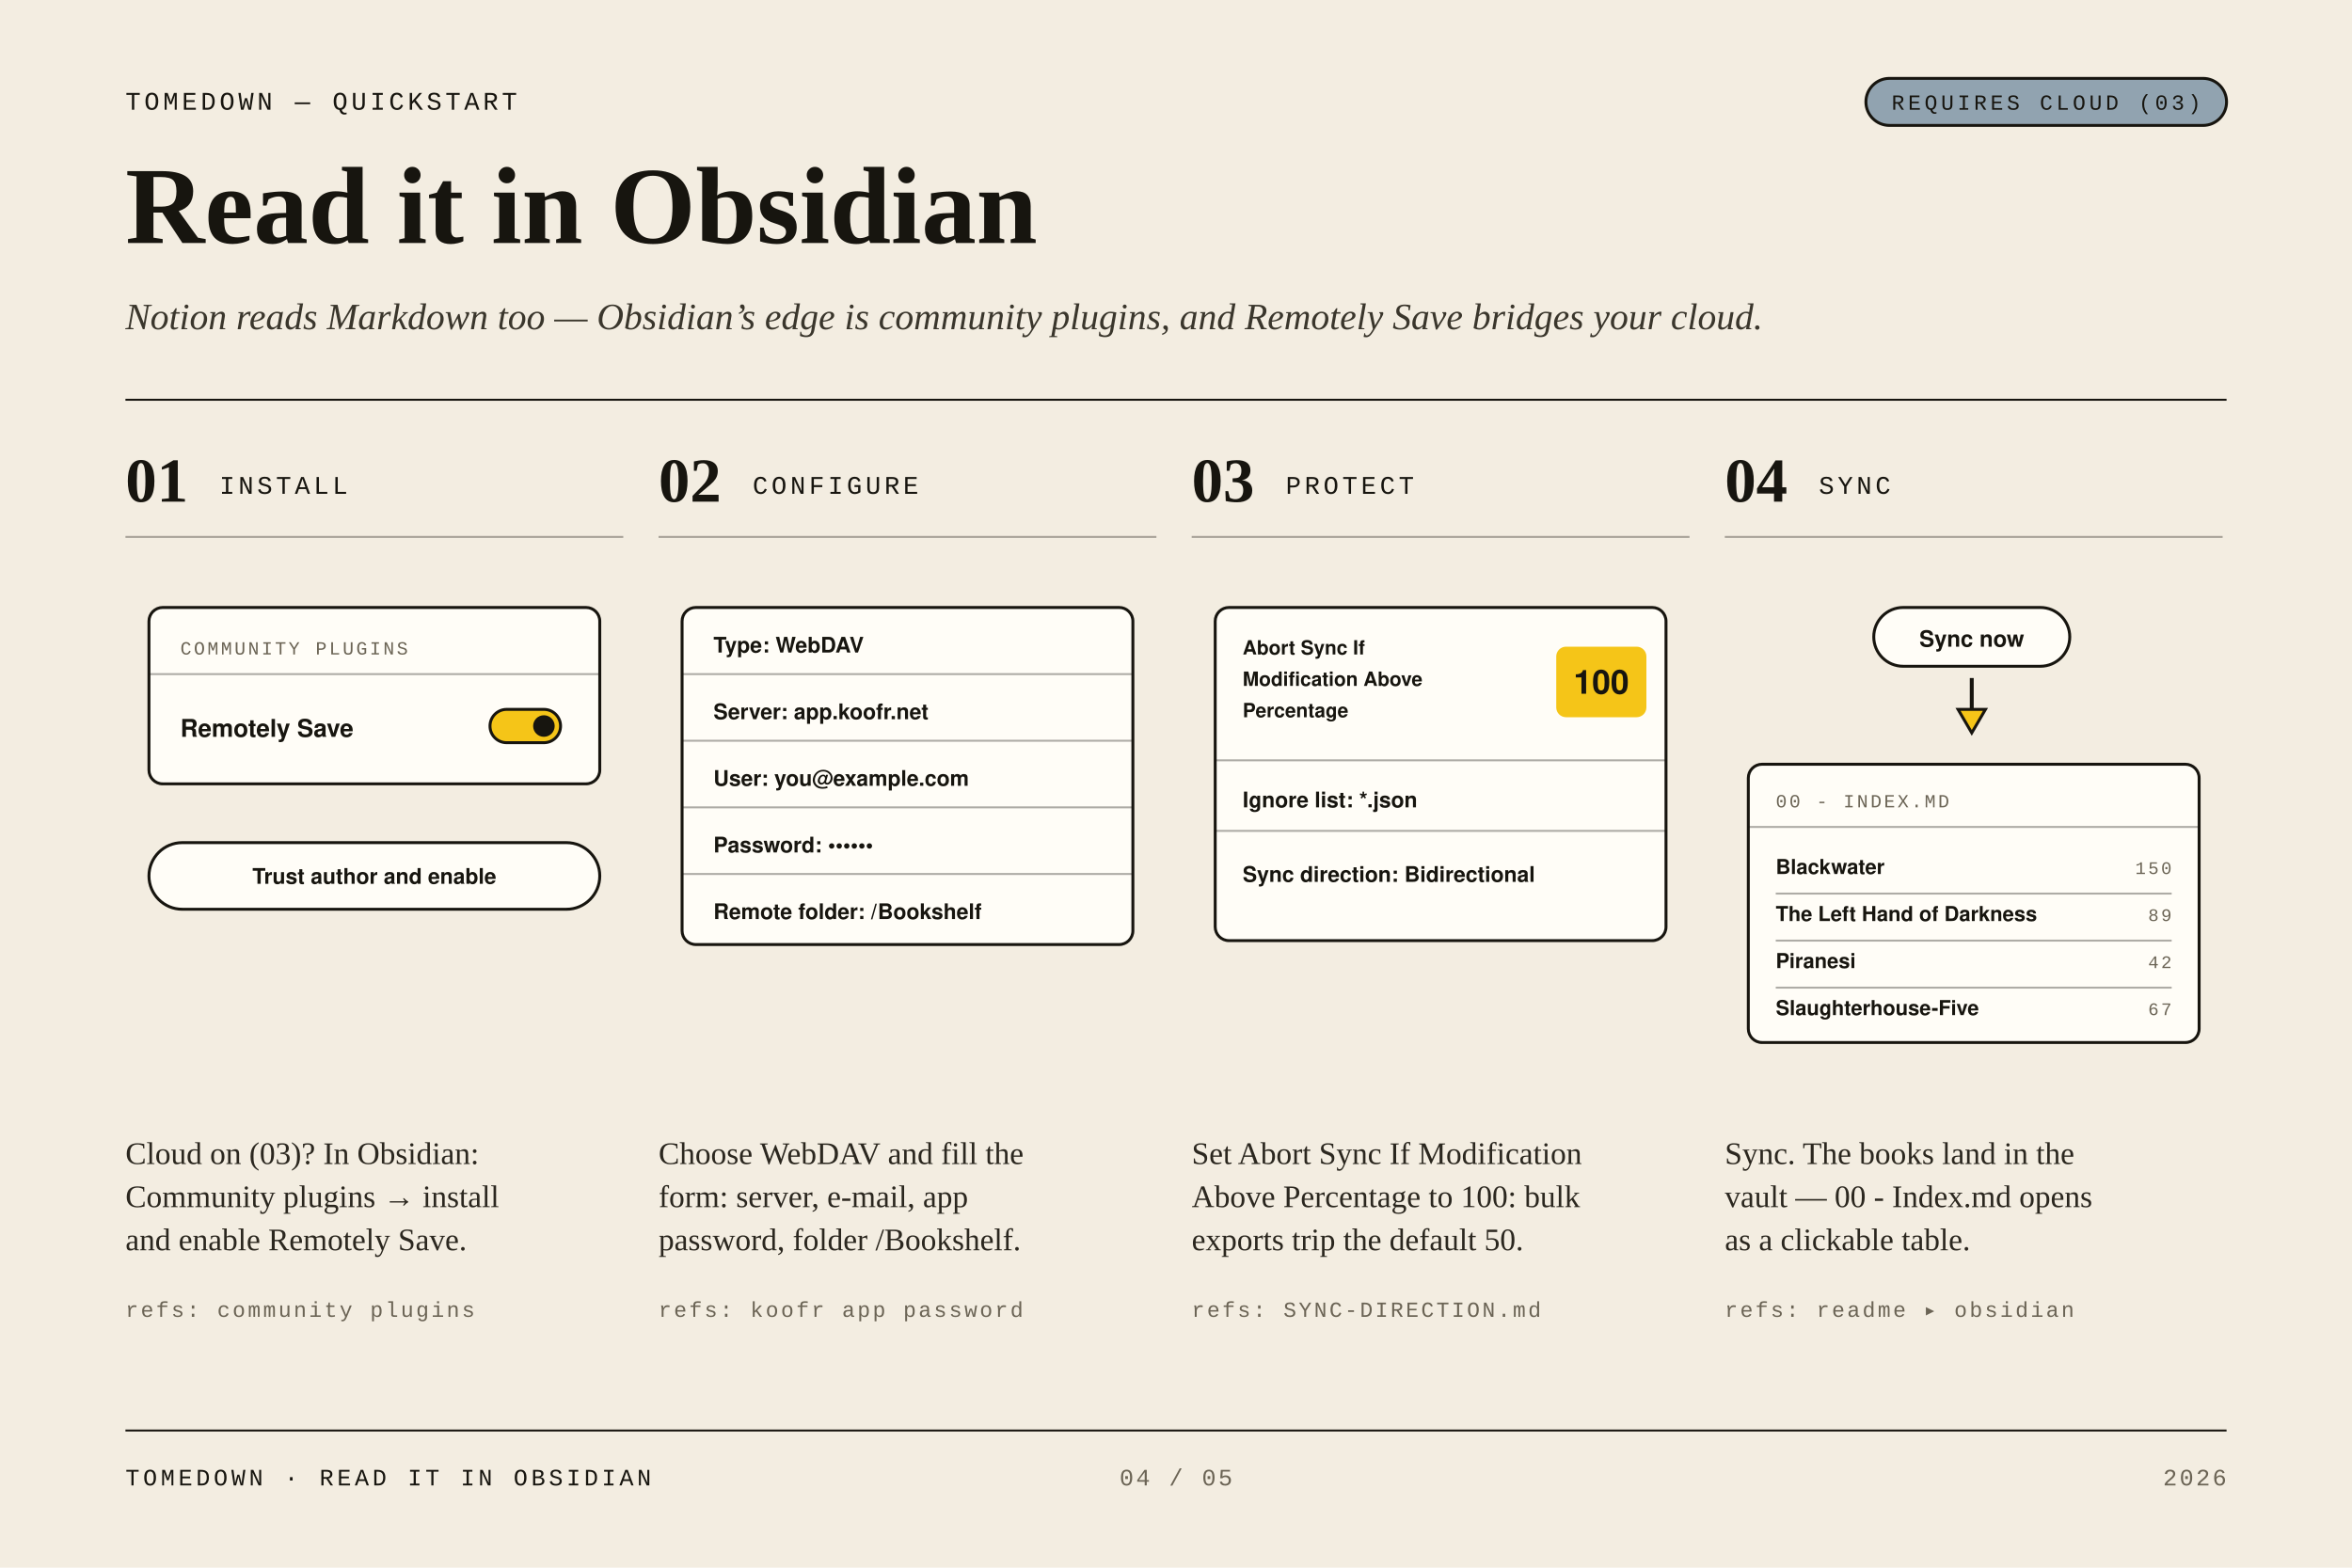
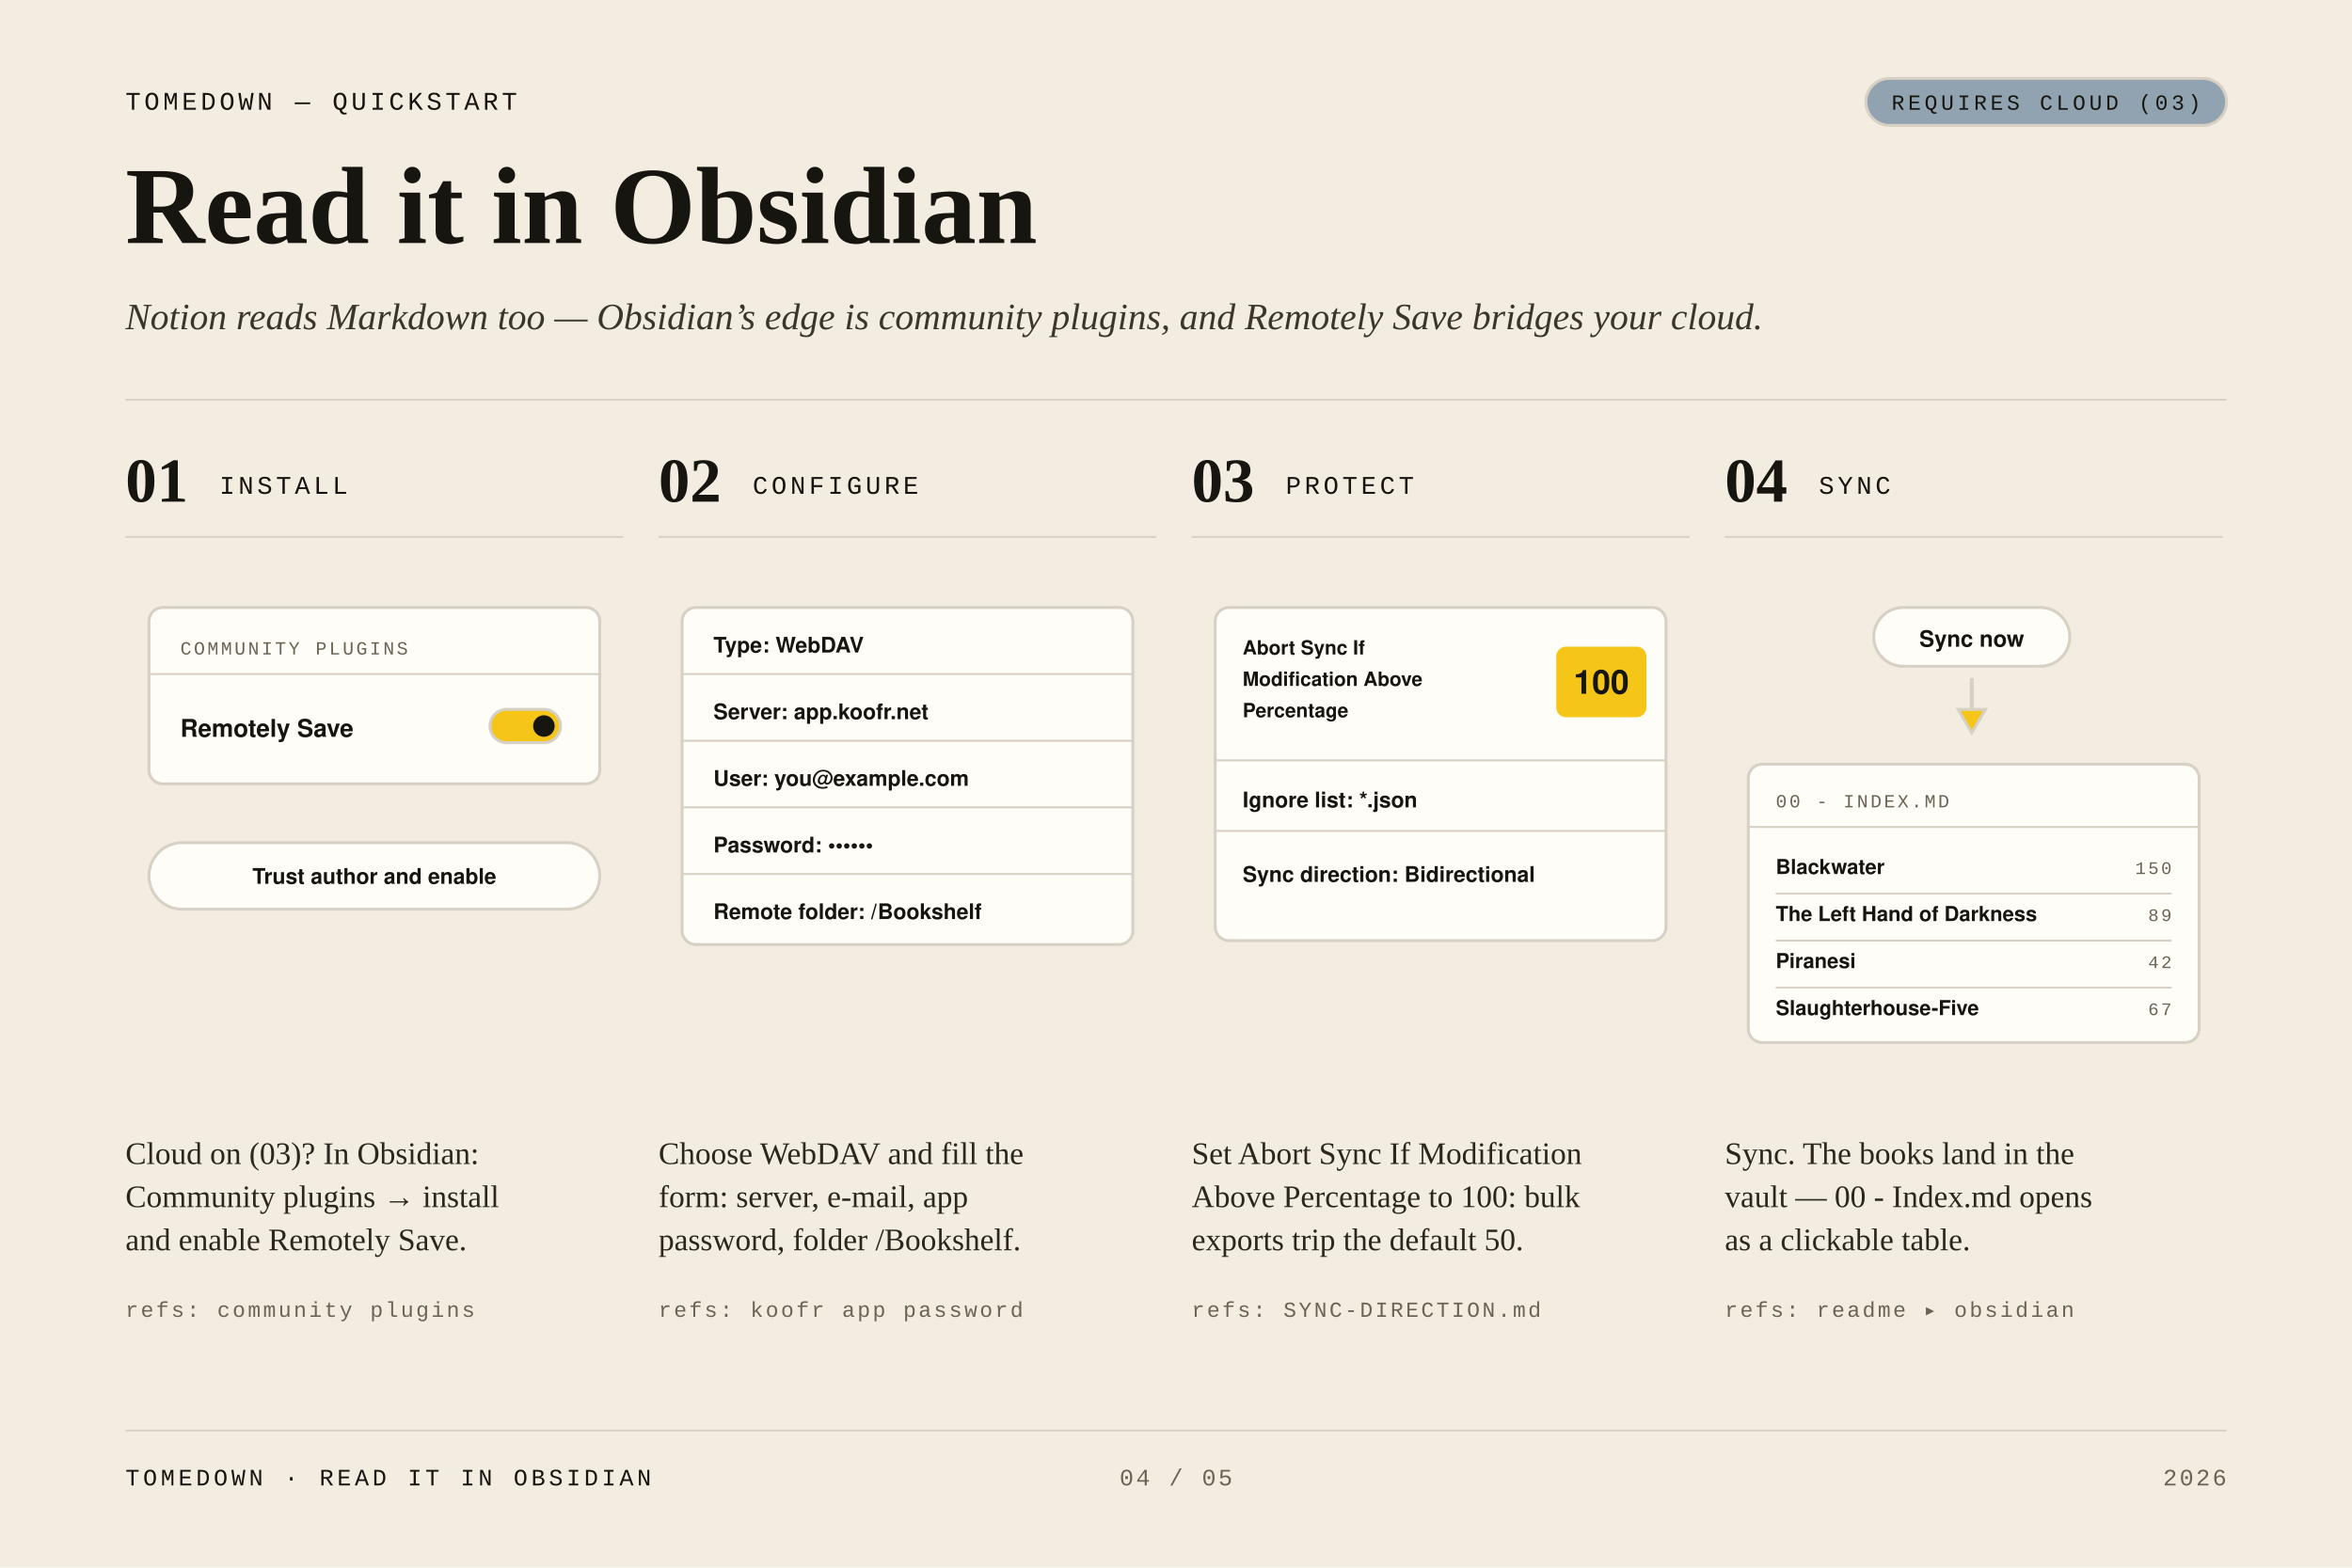
<svg xmlns="http://www.w3.org/2000/svg" width="1200" height="800" viewBox="0 0 1200 800" role="img" aria-label="Tomedown quickstart tutorial 04 — Read it in Obsidian: install Remotely Save, configure WebDAV, set the abort guard to 100, sync and open the index">
  <style>
    .display { font-family: Georgia, "Times New Roman", serif; font-weight: 700; fill: #17150F; }
    .deck    { font-family: Georgia, "Times New Roman", serif; font-style: italic; fill: #3A362C; }
    .label   { font-family: "SF Mono", Menlo, Consolas, "Liberation Mono", monospace; letter-spacing: 1.8px; fill: #17150F; }
    .labelm  { font-family: "SF Mono", Menlo, Consolas, "Liberation Mono", monospace; letter-spacing: 1.2px; fill: #6B6455; }
    .body    { font-family: Georgia, "Times New Roman", serif; fill: #2B271F; }
    .menu    { font-family: "Helvetica Neue", Helvetica, Arial, sans-serif; font-weight: 700; fill: #17150F; }
    .code    { font-family: "SF Mono", Menlo, Consolas, "Liberation Mono", monospace; fill: #17150F; }
-     .rule    { stroke: #17150F; stroke-width: 1; }
-     .hair    { stroke: #17150F; stroke-width: 1; opacity: .35; }
-     .card    { fill: #FFFDF7; stroke: #17150F; stroke-width: 1.5; }
+     .rule    { stroke: #D7D0C4; stroke-width: 1; }
+     .hair    { stroke: #D7D0C4; stroke-width: 1; opacity: 1; }
+     .card    { fill: #FFFDF7; stroke: #D7D0C4; stroke-width: 1.5; }
    .skel    { fill: #D9D2C2; }
    .accent  { fill: #F5C518; }
  </style>
  <rect width="1200" height="800" fill="#F3EDE1" />
  <text class="label" x="64" y="56" font-size="13">TOMEDOWN — QUICKSTART</text>
-   <rect x="952" y="40" width="184" height="24" rx="12" fill="#91A3B0" stroke="#17150F" stroke-width="1.5" />
+   <rect x="952" y="40" width="184" height="24" rx="12" fill="#91A3B0" stroke="#D7D0C4" stroke-width="1.5" />
  <text class="label" x="1044" y="56" font-size="11" text-anchor="middle">REQUIRES CLOUD (03)</text>
  <text class="display" x="64" y="124" font-size="56">Read it in Obsidian</text>
  <text class="deck" x="64" y="168" font-size="19">Notion reads Markdown too — Obsidian’s edge is community plugins, and Remotely Save bridges your cloud.</text>
  <line class="rule" x1="64" y1="204" x2="1136" y2="204" />
  <text class="display" x="64" y="256" font-size="32">01</text>
  <text class="label" x="112" y="252" font-size="13">INSTALL</text>
  <line class="hair" x1="64" y1="274" x2="318" y2="274" />
  <rect class="card" x="76" y="310" width="230" height="90" rx="7" />
  <text class="labelm" x="92" y="334" font-size="9.5">COMMUNITY PLUGINS</text>
  <line class="hair" x1="76" y1="344" x2="306" y2="344" />
  <text class="menu" x="92" y="376" font-size="12.5">Remotely Save</text>
-   <rect x="250" y="362" width="36" height="17" rx="8.5" fill="#F5C518" stroke="#17150F" stroke-width="1.5" />
+   <rect x="250" y="362" width="36" height="17" rx="8.5" fill="#F5C518" stroke="#D7D0C4" stroke-width="1.5" />
  <circle cx="277.5" cy="370.5" r="5.5" fill="#17150F" />
-   <rect x="76" y="430" width="230" height="34" rx="17" fill="#FFFDF7" stroke="#17150F" stroke-width="1.5" />
+   <rect x="76" y="430" width="230" height="34" rx="17" fill="#FFFDF7" stroke="#D7D0C4" stroke-width="1.5" />
  <text class="menu" x="191" y="451" font-size="11" text-anchor="middle">Trust author and enable</text>
  <text class="body" x="64" y="594" font-size="16">Cloud on (03)? In Obsidian:</text>
  <text class="body" x="64" y="616" font-size="16">Community plugins → install</text>
  <text class="body" x="64" y="638" font-size="16">and enable Remotely Save.</text>
  <text class="labelm" x="64" y="672" font-size="11">refs: community plugins</text>
  <text class="display" x="336" y="256" font-size="32">02</text>
  <text class="label" x="384" y="252" font-size="13">CONFIGURE</text>
  <line class="hair" x1="336" y1="274" x2="590" y2="274" />
  <rect class="card" x="348" y="310" width="230" height="172" rx="7" />
  <line class="hair" x1="348" y1="344" x2="578" y2="344" />
  <line class="hair" x1="348" y1="378" x2="578" y2="378" />
  <line class="hair" x1="348" y1="412" x2="578" y2="412" />
  <line class="hair" x1="348" y1="446" x2="578" y2="446" />
  <text class="menu" x="364" y="333" font-size="11">Type: WebDAV</text>
  <text class="menu" x="364" y="367" font-size="11">Server: app.koofr.net</text>
  <text class="menu" x="364" y="401" font-size="11">User: you@example.com</text>
  <text class="menu" x="364" y="435" font-size="11">Password: ••••••</text>
  <text class="menu" x="364" y="469" font-size="11">Remote folder: /Bookshelf</text>
  <text class="body" x="336" y="594" font-size="16">Choose WebDAV and fill the</text>
  <text class="body" x="336" y="616" font-size="16">form: server, e-mail, app</text>
  <text class="body" x="336" y="638" font-size="16">password, folder /Bookshelf.</text>
  <text class="labelm" x="336" y="672" font-size="11">refs: koofr app password</text>
  <text class="display" x="608" y="256" font-size="32">03</text>
  <text class="label" x="656" y="252" font-size="13">PROTECT</text>
  <line class="hair" x1="608" y1="274" x2="862" y2="274" />
  <rect class="card" x="620" y="310" width="230" height="170" rx="7" />
  <line class="hair" x1="620" y1="388" x2="850" y2="388" />
  <line class="hair" x1="620" y1="424" x2="850" y2="424" />
  <text class="menu" x="634" y="334" font-size="10">Abort Sync If</text>
  <text class="menu" x="634" y="350" font-size="10">Modification Above</text>
  <text class="menu" x="634" y="366" font-size="10">Percentage</text>
  <rect class="accent" x="794" y="330" width="46" height="36" rx="5" />
  <text class="menu" x="817" y="354" font-size="17" text-anchor="middle">100</text>
  <text class="menu" x="634" y="412" font-size="11">Ignore list: *.json</text>
  <text class="menu" x="634" y="450" font-size="11">Sync direction: Bidirectional</text>
  <text class="body" x="608" y="594" font-size="16">Set Abort Sync If Modification</text>
  <text class="body" x="608" y="616" font-size="16">Above Percentage to 100: bulk</text>
  <text class="body" x="608" y="638" font-size="16">exports trip the default 50.</text>
  <text class="labelm" x="608" y="672" font-size="11">refs: SYNC-DIRECTION.md</text>
  <text class="display" x="880" y="256" font-size="32">04</text>
  <text class="label" x="928" y="252" font-size="13">SYNC</text>
  <line class="hair" x1="880" y1="274" x2="1134" y2="274" />
-   <rect x="956" y="310" width="100" height="30" rx="15" fill="#FFFDF7" stroke="#17150F" stroke-width="1.5" />
+   <rect x="956" y="310" width="100" height="30" rx="15" fill="#FFFDF7" stroke="#D7D0C4" stroke-width="1.5" />
  <text class="menu" x="1006" y="330" font-size="11.5" text-anchor="middle">Sync now</text>
-   <path d="M1006 346 V364" fill="none" stroke="#17150F" stroke-width="2" />
-   <path class="accent" d="M999 362 L1006 374 L1013 362 Z" stroke="#17150F" stroke-width="1.5" />
+   <path d="M1006 346 V364" fill="none" stroke="#D7D0C4" stroke-width="2" />
+   <path class="accent" d="M999 362 L1006 374 L1013 362 Z" stroke="#D7D0C4" stroke-width="1.5" />
  <rect class="card" x="892" y="390" width="230" height="142" rx="7" />
  <text class="labelm" x="906" y="412" font-size="9.5">00 - INDEX.MD</text>
  <line class="hair" x1="892" y1="422" x2="1122" y2="422" />
  <text class="menu" x="906" y="446" font-size="10.5">Blackwater</text>
  <text class="labelm" x="1108" y="446" font-size="9" text-anchor="end">150</text>
  <line class="hair" x1="906" y1="456" x2="1108" y2="456" />
  <text class="menu" x="906" y="470" font-size="10.5">The Left Hand of Darkness</text>
  <text class="labelm" x="1108" y="470" font-size="9" text-anchor="end">89</text>
  <line class="hair" x1="906" y1="480" x2="1108" y2="480" />
  <text class="menu" x="906" y="494" font-size="10.5">Piranesi</text>
  <text class="labelm" x="1108" y="494" font-size="9" text-anchor="end">42</text>
  <line class="hair" x1="906" y1="504" x2="1108" y2="504" />
  <text class="menu" x="906" y="518" font-size="10.5">Slaughterhouse-Five</text>
  <text class="labelm" x="1108" y="518" font-size="9" text-anchor="end">67</text>
  <text class="body" x="880" y="594" font-size="16">Sync. The books land in the</text>
  <text class="body" x="880" y="616" font-size="16">vault — 00 - Index.md opens</text>
  <text class="body" x="880" y="638" font-size="16">as a clickable table.</text>
  <text class="labelm" x="880" y="672" font-size="11">refs: readme ▸ obsidian</text>
  <line class="rule" x1="64" y1="730" x2="1136" y2="730" />
  <text class="label" x="64" y="758" font-size="12">TOMEDOWN · READ IT IN OBSIDIAN</text>
  <text class="labelm" x="600" y="758" font-size="12" text-anchor="middle">04 / 05</text>
  <text class="labelm" x="1136" y="758" font-size="12" text-anchor="end">2026</text>
</svg>
